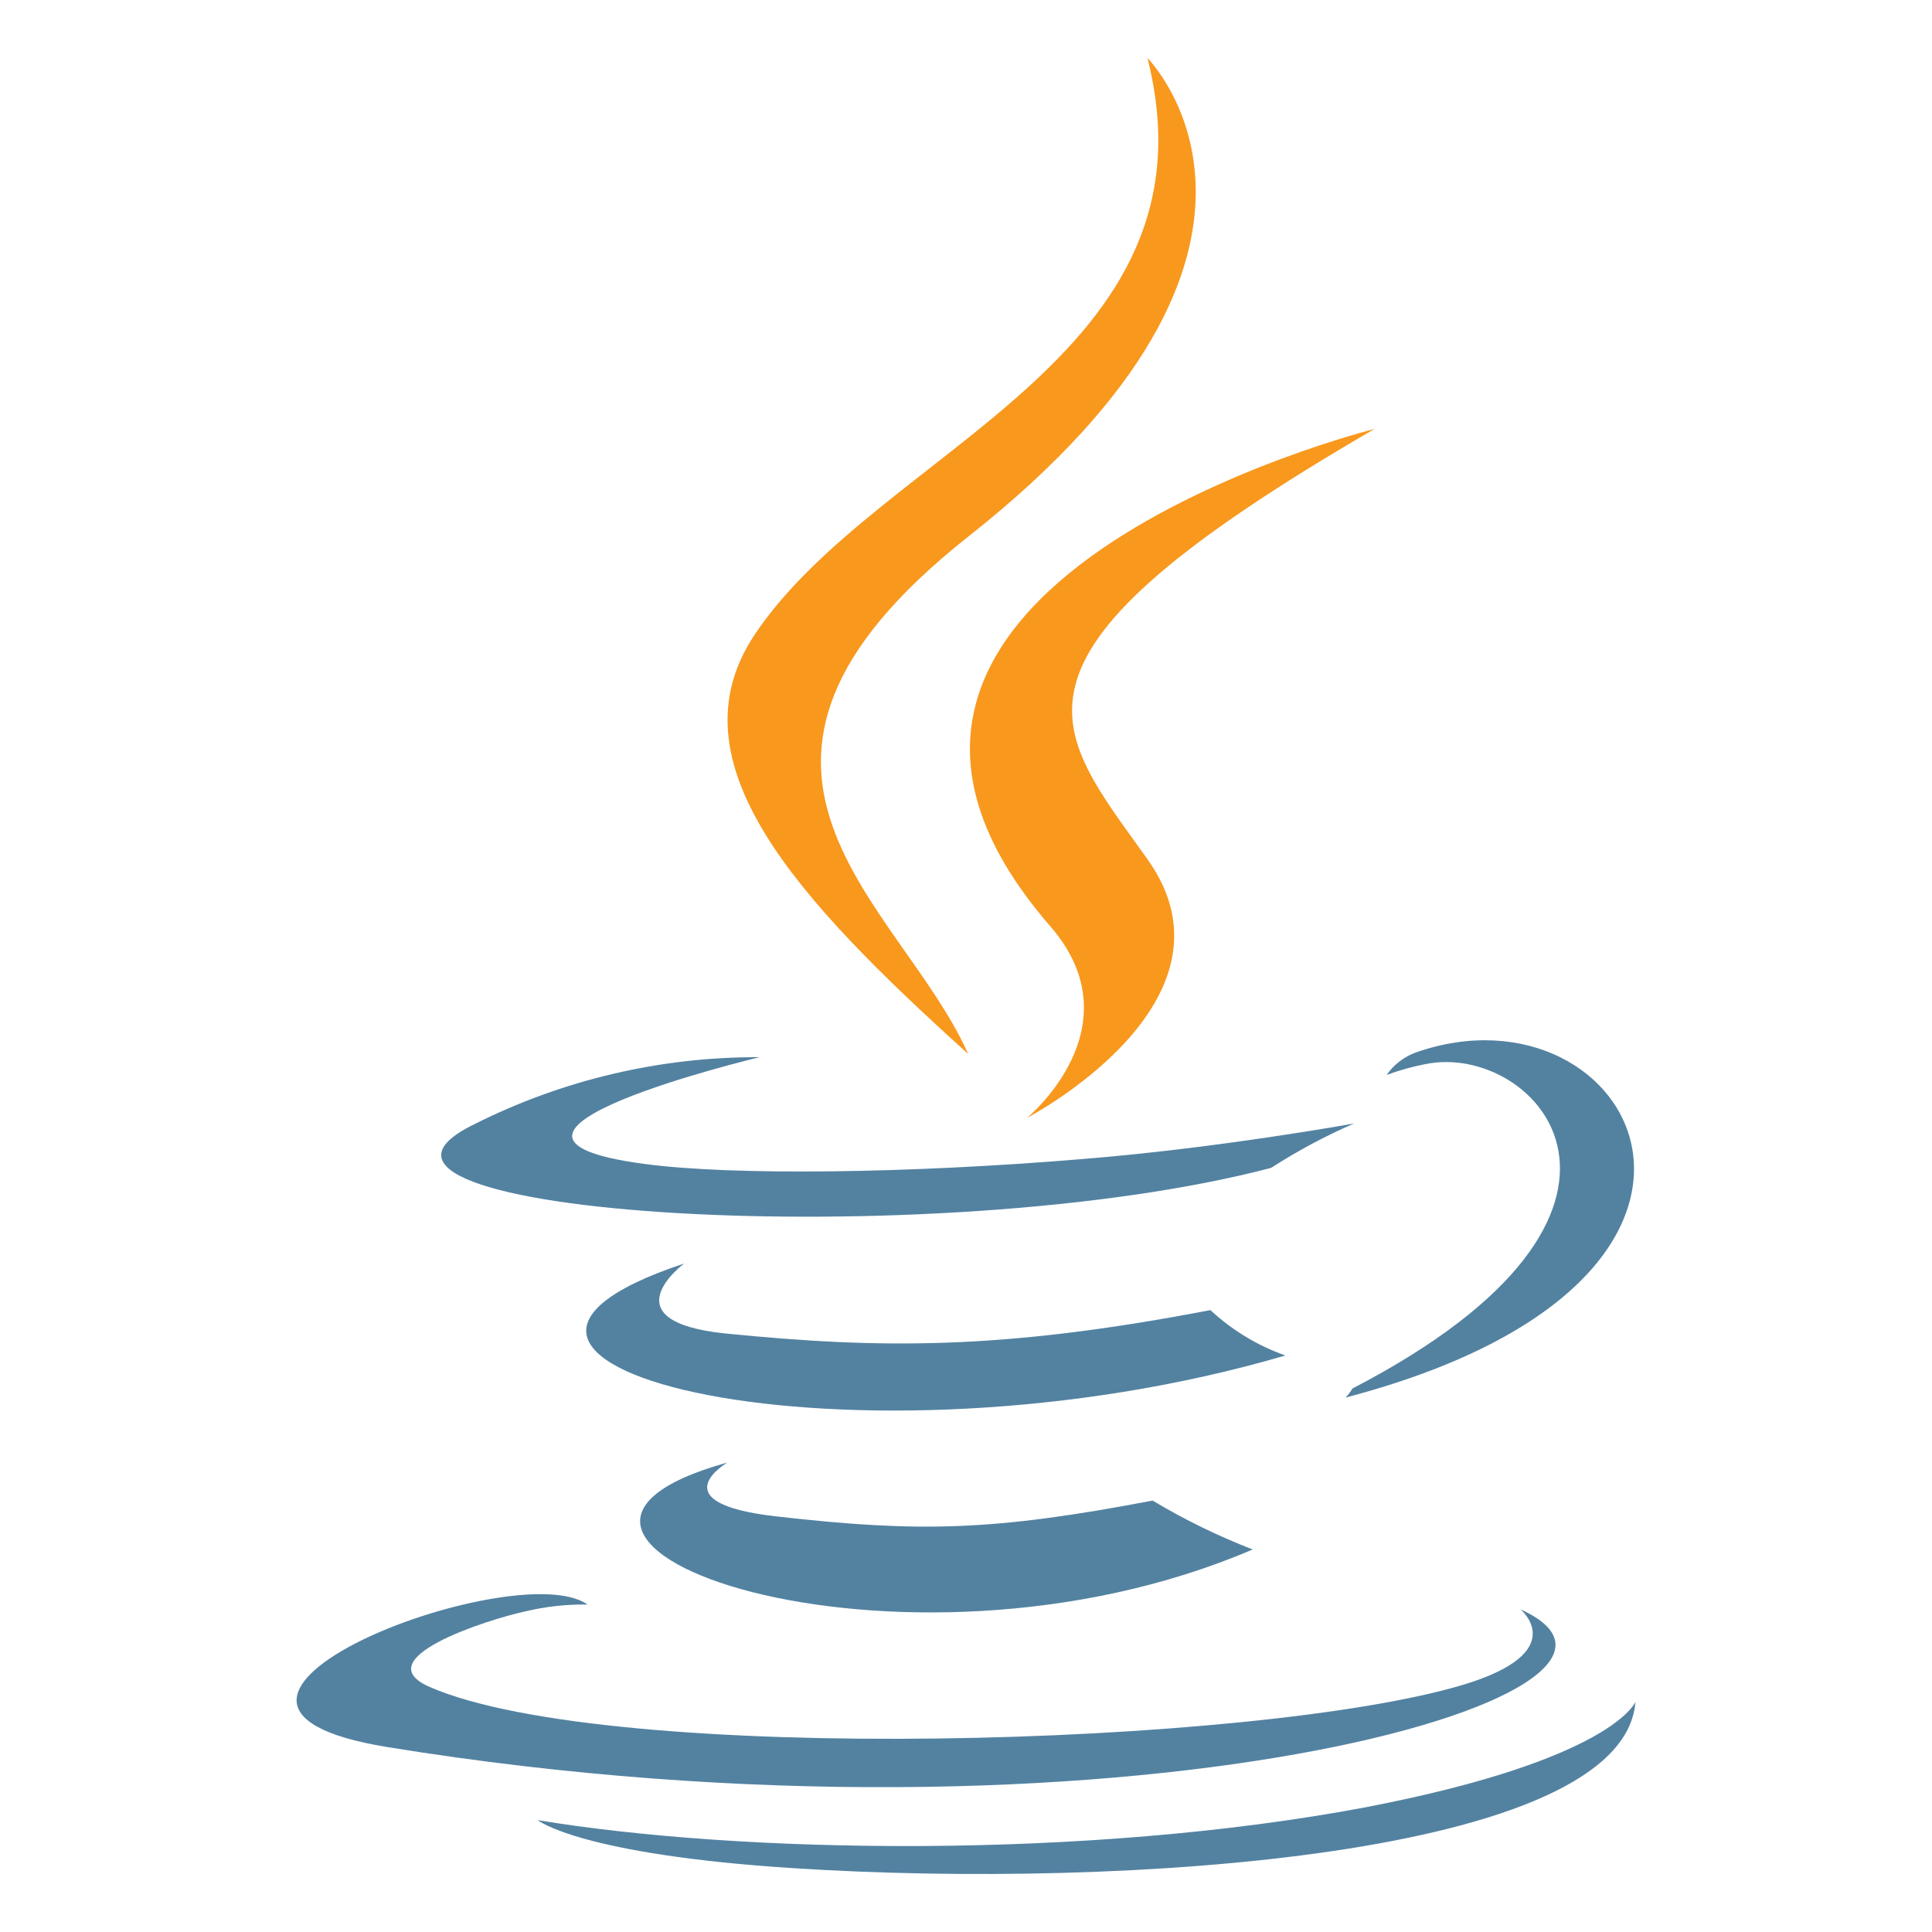
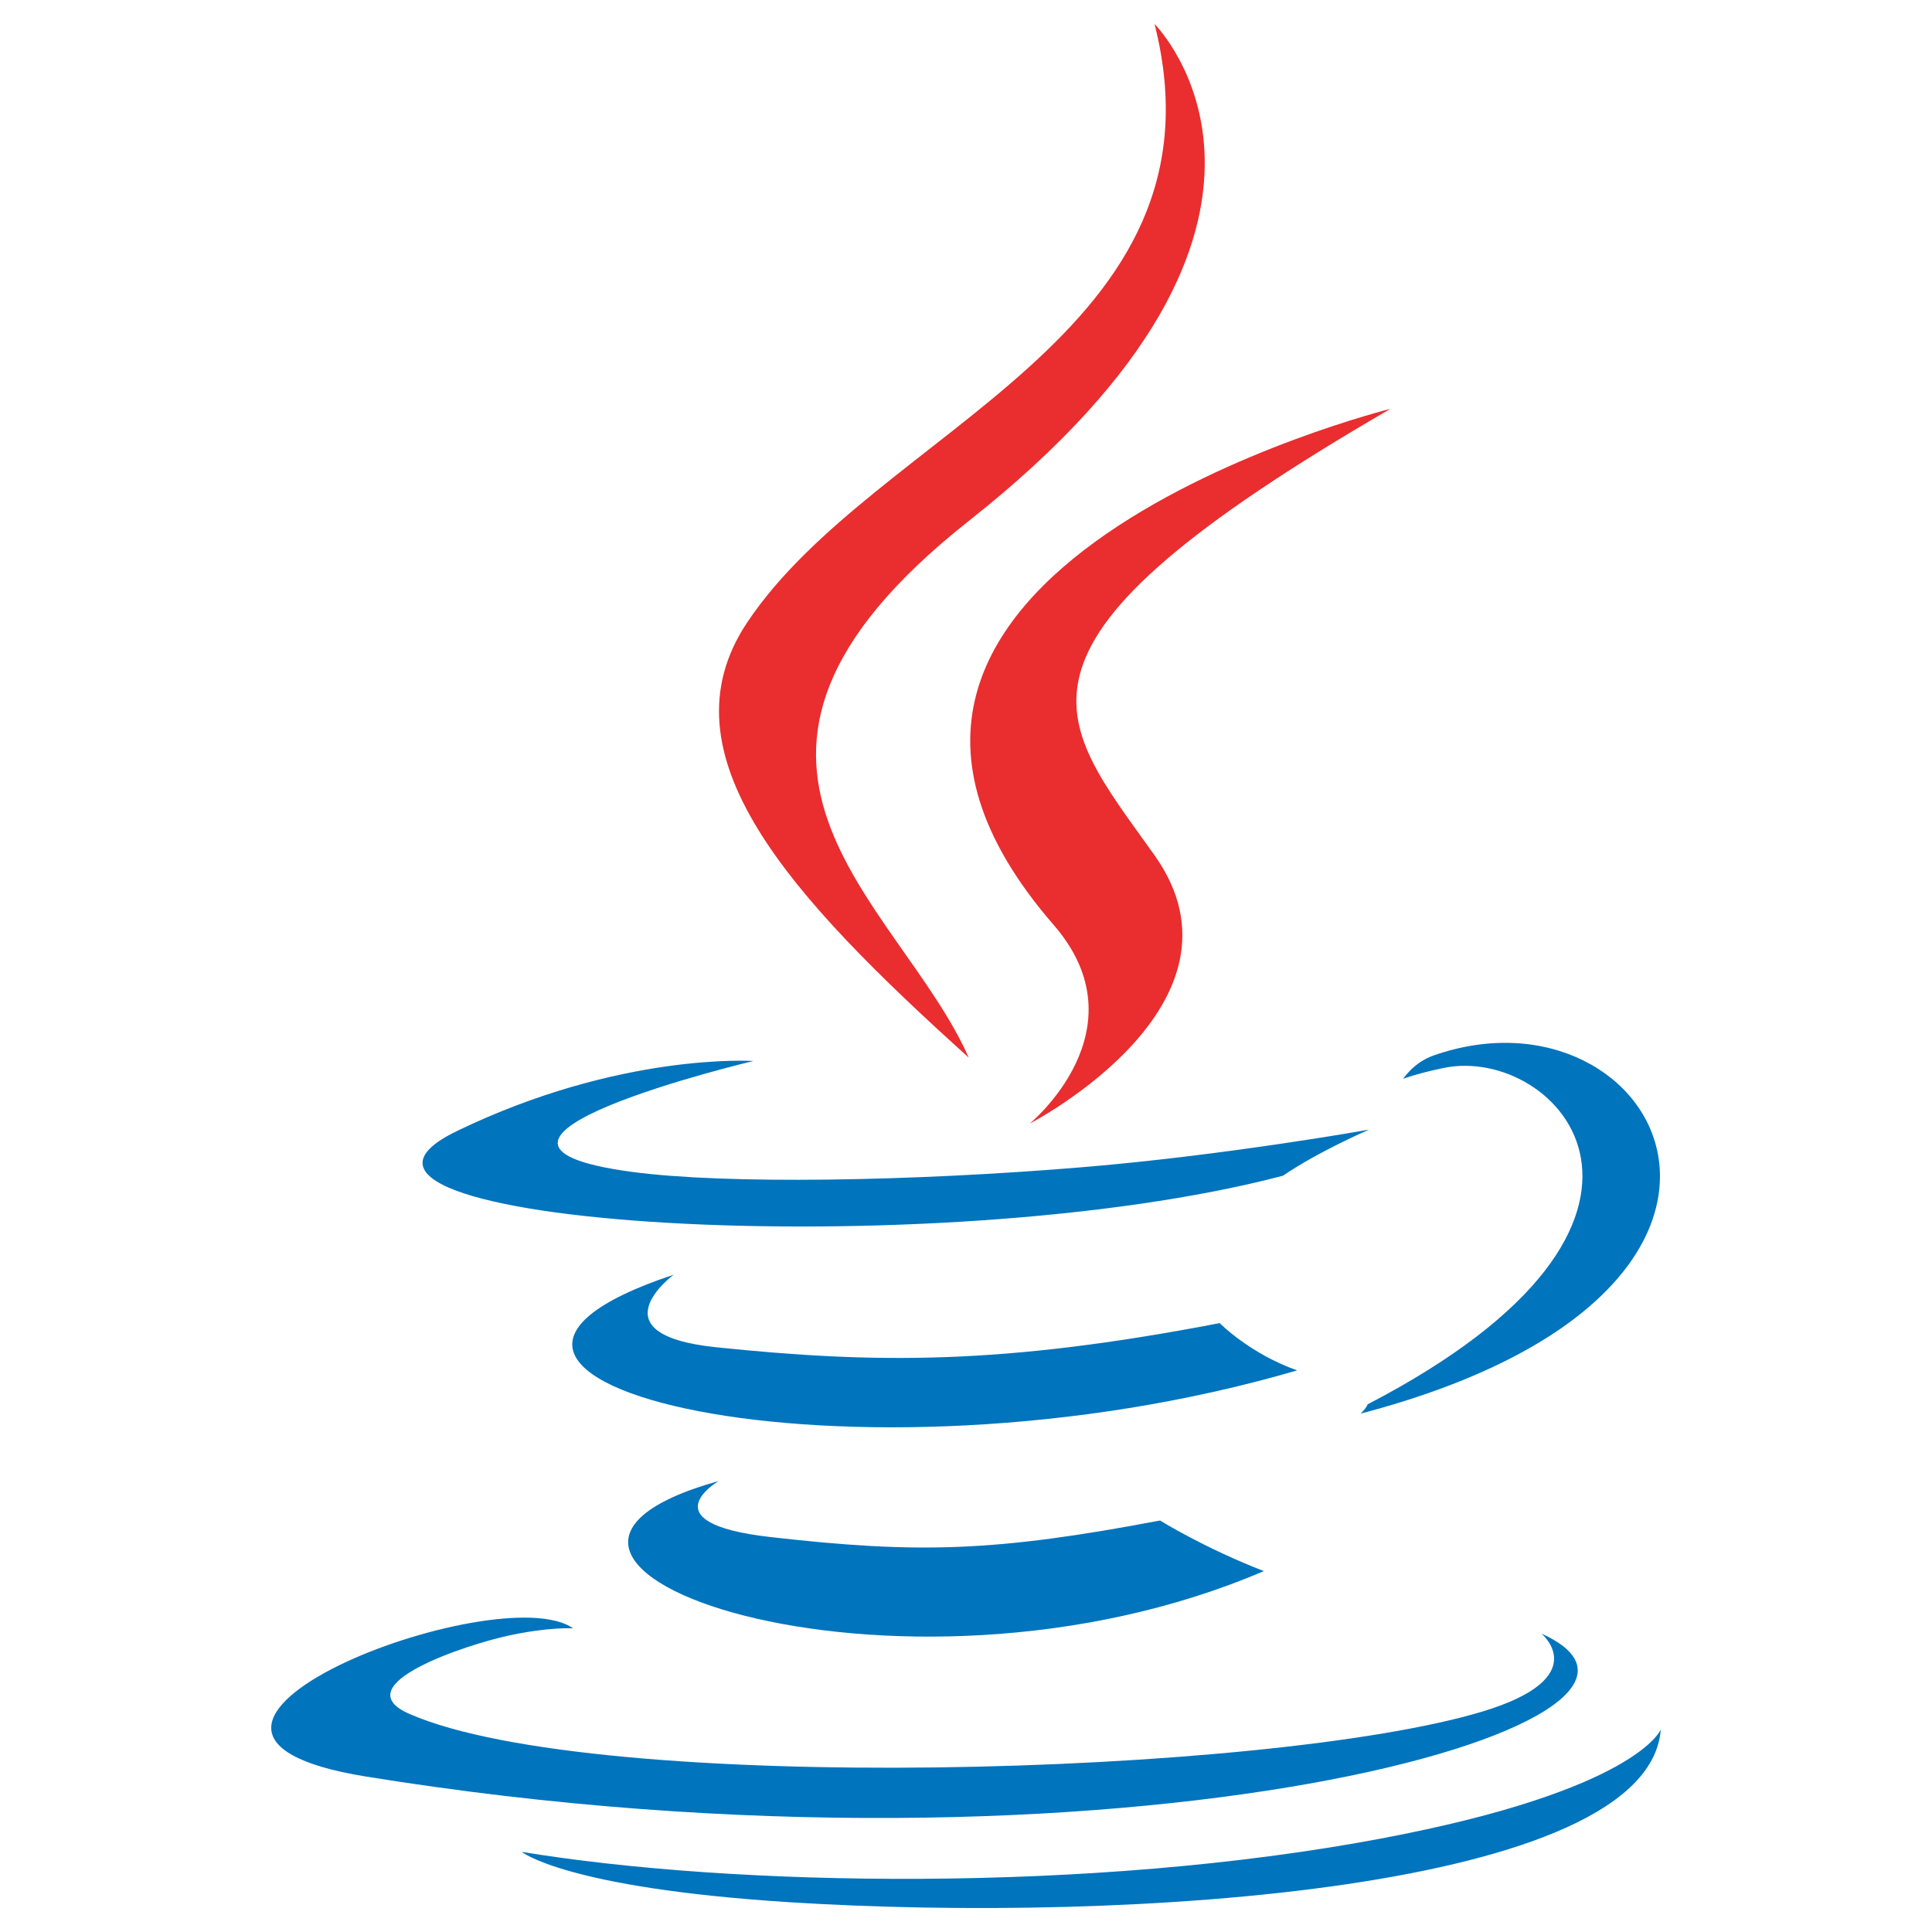
- <svg xmlns="http://www.w3.org/2000/svg" id="Layer_1" data-name="Layer 1" viewBox="0 0 100 100">
-   <defs>
-     <style>.cls-1{fill:#5382a1;}.cls-2{fill:#f8981d;}</style>
-   </defs>
-   <g id="_181-java" data-name="181-java">
-     <path class="cls-1" d="M65.79,60.45a30,30,0,0,1,4.3-2.3S63,59.44,55.92,60c-8.65.72-17.94.87-22.6.24-11-1.47,6-5.52,6-5.52a32.55,32.55,0,0,0-14.79,3.48C14.94,62.89,48.44,65,65.79,60.45Z" />
-     <path class="cls-2" d="M50.11,54.55c-3.48-7.84-15.25-14.72,0-26.77C69.15,12.77,59.39,3,59.39,3c3.94,15.51-13.88,20.21-20.33,29.85C34.67,39.44,41.21,46.51,50.11,54.55Z" />
-     <path class="cls-2" d="M71.15,22.2S39,30.24,54.36,47.94c4.53,5.22-1.2,9.92-1.2,9.92s11.51-6,6.23-13.39C54.45,37.53,50.67,34.08,71.15,22.2Z" />
-     <path class="cls-1" d="M70,71.87a2.17,2.17,0,0,1-.36.47c23.55-6.18,14.89-21.83,3.63-17.86a3.16,3.16,0,0,0-1.5,1.16,12.76,12.76,0,0,1,2-.56C79.51,53.89,87.68,62.7,70,71.87Z" />
-     <path class="cls-1" d="M78.7,83.3s2.66,2.19-2.92,3.89c-10.63,3.22-44.21,4.19-53.53.13-3.36-1.45,2.93-3.48,4.92-3.91a13,13,0,0,1,3.24-.36c-3.72-2.63-24.1,5.15-10.35,7.38,37.49,6.09,68.37-2.74,58.64-7.13Z" />
-     <path class="cls-1" d="M37.65,75.7c-14.45,4,8.79,12.38,27.19,4.5a34,34,0,0,1-5.18-2.53c-8.21,1.56-12,1.67-19.46.82-6.15-.69-2.55-2.79-2.55-2.79Z" />
-     <path class="cls-1" d="M70.66,93.55c-14.45,2.71-32.28,2.4-42.83.66,0,0,2.16,1.78,13.29,2.49,16.93,1.09,42.92-.6,43.53-8.61,0,0-1.18,3-14,5.46Z" />
-     <path class="cls-1" d="M62.65,67.81c-10.87,2.09-17.16,2-25.11,1.21-6.15-.64-2.13-3.62-2.13-3.62-15.94,5.29,8.85,11.28,31.12,4.76A11.19,11.19,0,0,1,62.65,67.81Z" />
-   </g>
+ <svg xmlns="http://www.w3.org/2000/svg" width="75" height="75" viewBox="0 0 128 128">
+   <path fill="#0074bd" d="M47.617 98.12s-4.767 2.774 3.397 3.71c9.892 1.13 14.947.968 25.845-1.092c0 0 2.871 1.795 6.873 3.351c-24.439 10.47-55.308-.607-36.115-5.969m-2.988-13.665s-5.348 3.959 2.823 4.805c10.567 1.091 18.91 1.18 33.354-1.6c0 0 1.993 2.025 5.132 3.131c-29.542 8.64-62.446.68-41.309-6.336" />
+   <path fill="#ea2d2e" d="M69.802 61.271c6.025 6.935-1.58 13.17-1.58 13.17s15.289-7.891 8.269-17.777c-6.559-9.215-11.587-13.792 15.635-29.58c0 .001-42.731 10.67-22.324 34.187" />
+   <path fill="#0074bd" d="M102.123 108.229s3.529 2.91-3.888 5.159c-14.102 4.272-58.706 5.56-71.094.171c-4.451-1.938 3.899-4.625 6.526-5.192c2.739-.593 4.303-.485 4.303-.485c-4.953-3.487-32.013 6.85-13.743 9.815c49.821 8.076 90.817-3.637 77.896-9.468M49.912 70.294s-22.686 5.389-8.033 7.348c6.188.828 18.518.638 30.011-.326c9.39-.789 18.813-2.474 18.813-2.474s-3.308 1.419-5.704 3.053c-23.042 6.061-67.544 3.238-54.731-2.958c10.832-5.239 19.644-4.643 19.644-4.643m40.697 22.747c23.421-12.167 12.591-23.86 5.032-22.285c-1.848.385-2.677.72-2.677.72s.688-1.079 2-1.543c14.953-5.255 26.451 15.503-4.823 23.725c0-.002.359-.327.468-.617" />
+   <path fill="#ea2d2e" d="M76.491 1.587S89.459 14.563 64.188 34.51c-20.266 16.006-4.621 25.13-.007 35.559c-11.831-10.673-20.509-20.07-14.688-28.815C58.041 28.42 81.722 22.195 76.491 1.587" />
+   <path fill="#0074bd" d="M52.214 126.021c22.476 1.437 57-.8 57.817-11.436c0 0-1.571 4.032-18.577 7.231c-19.186 3.612-42.854 3.191-56.887.874c0 .001 2.875 2.381 17.647 3.331" />
</svg>
